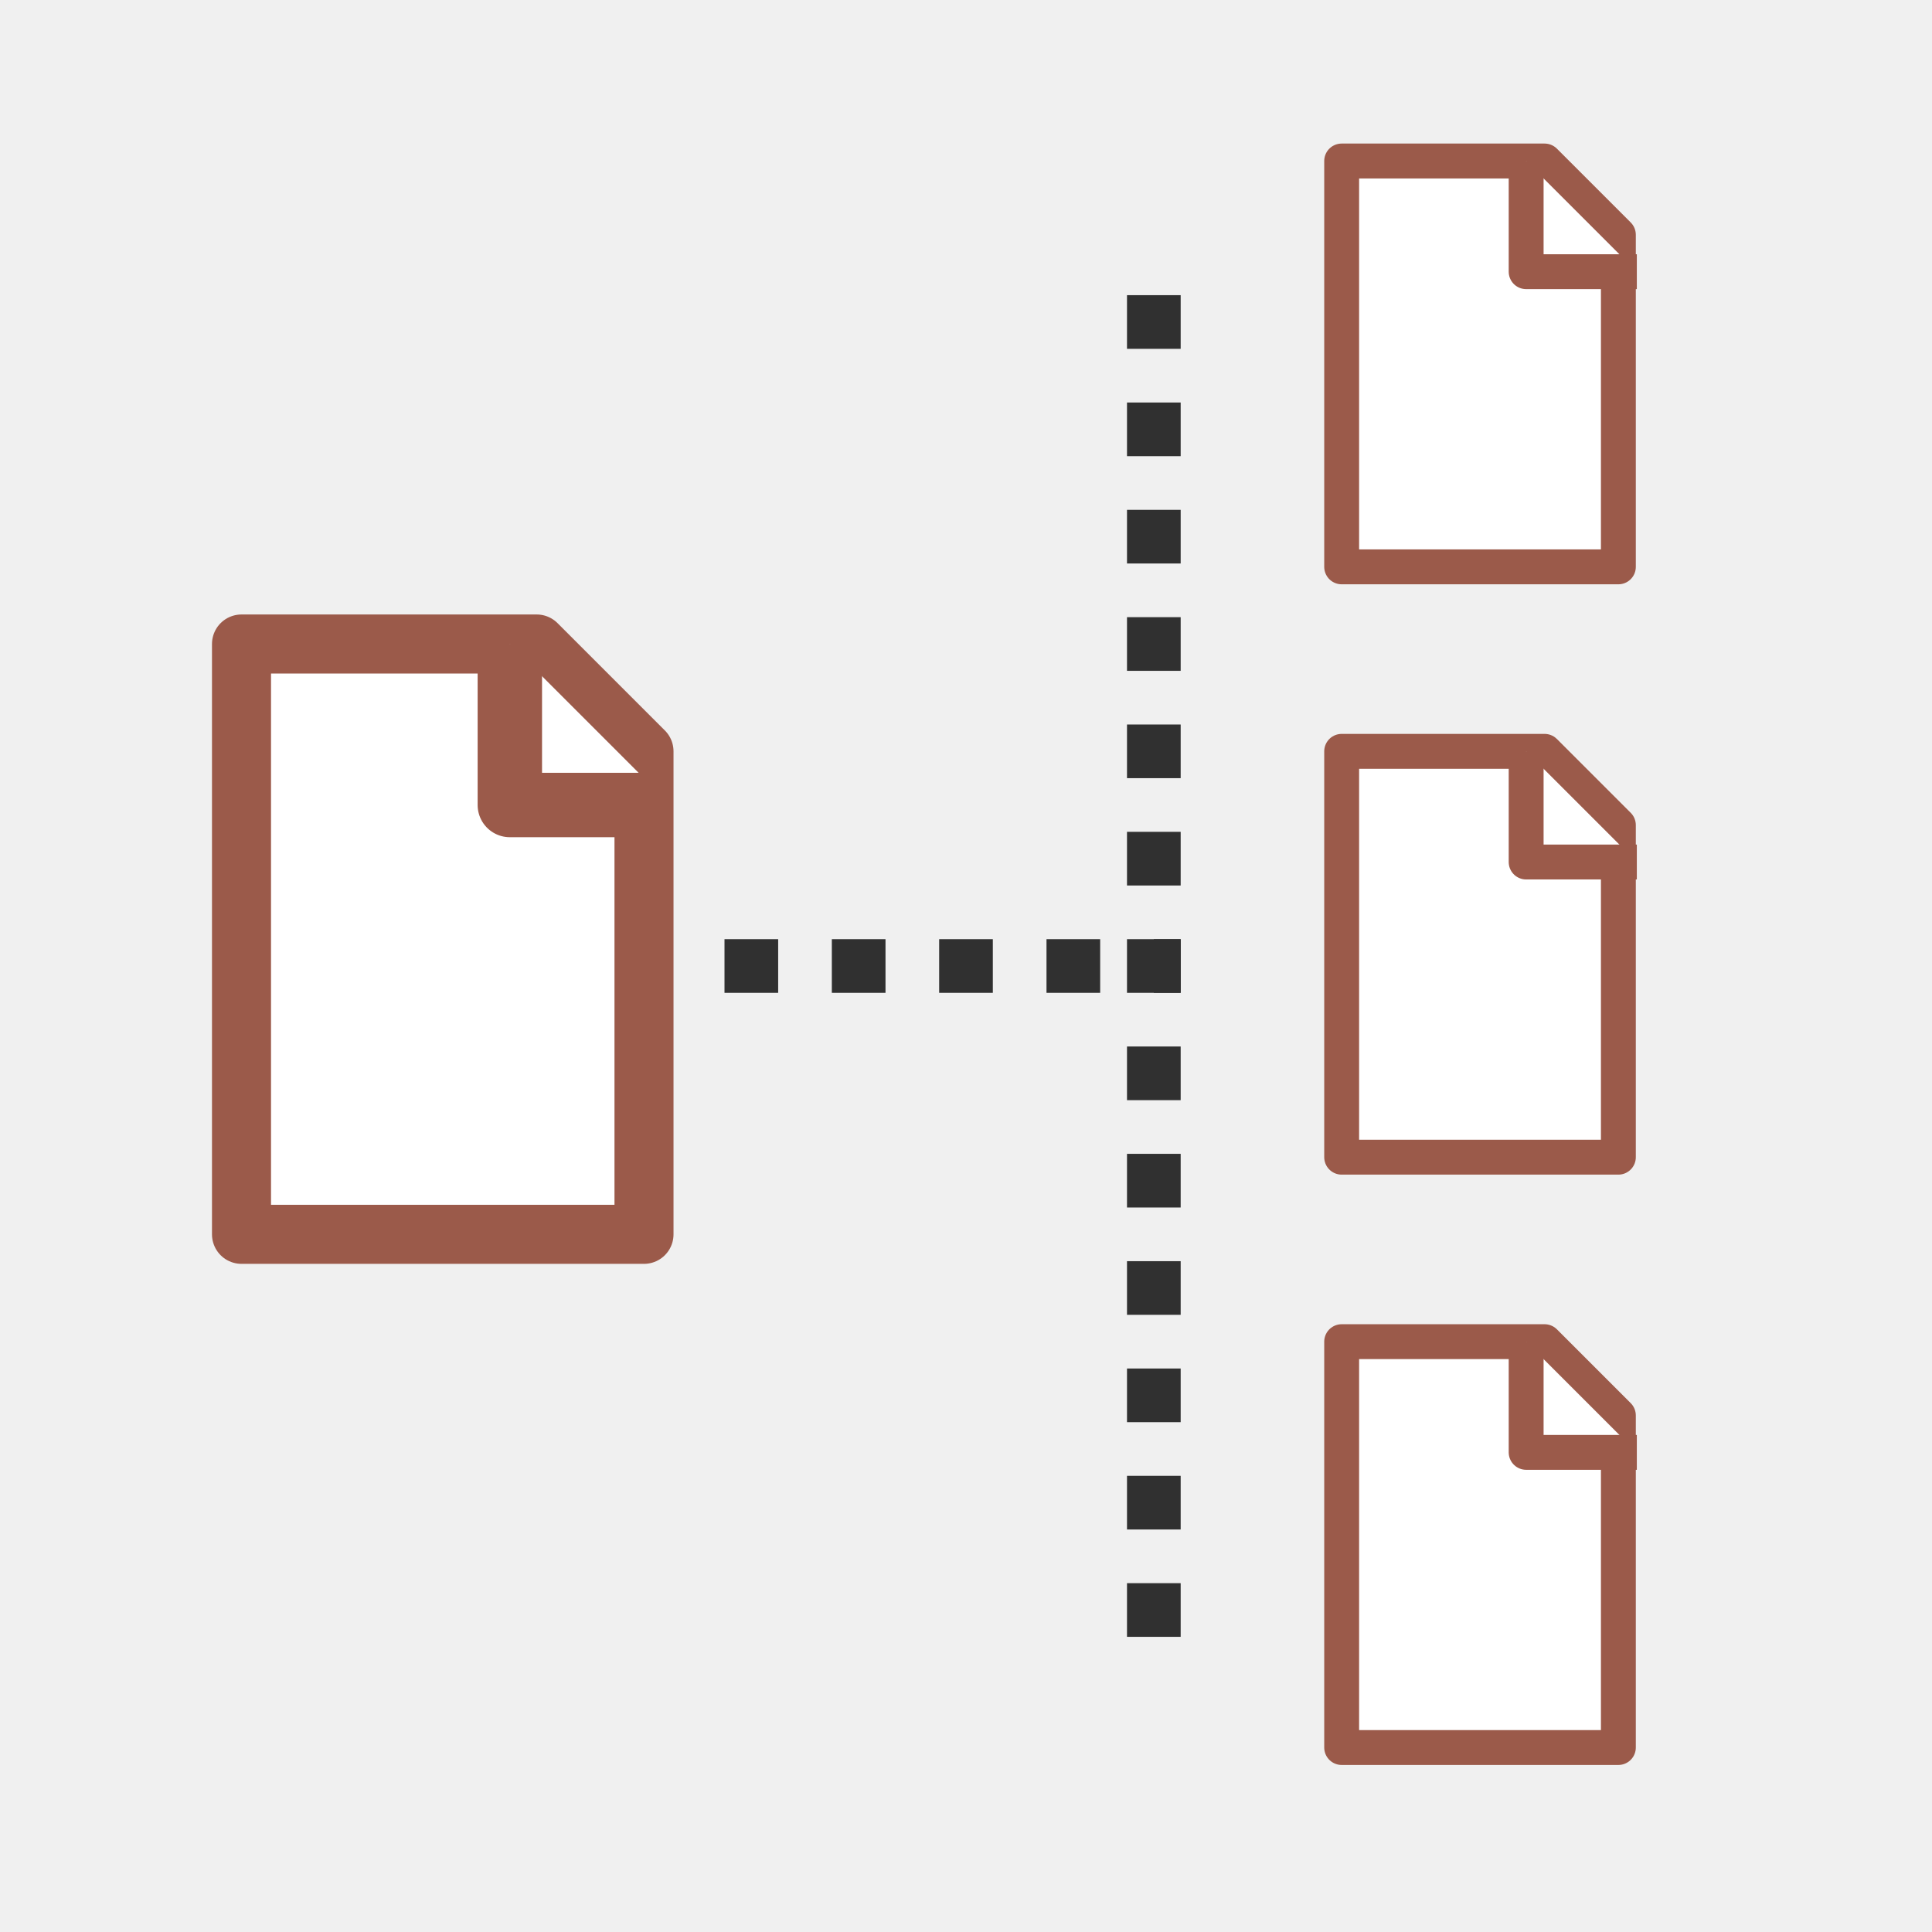
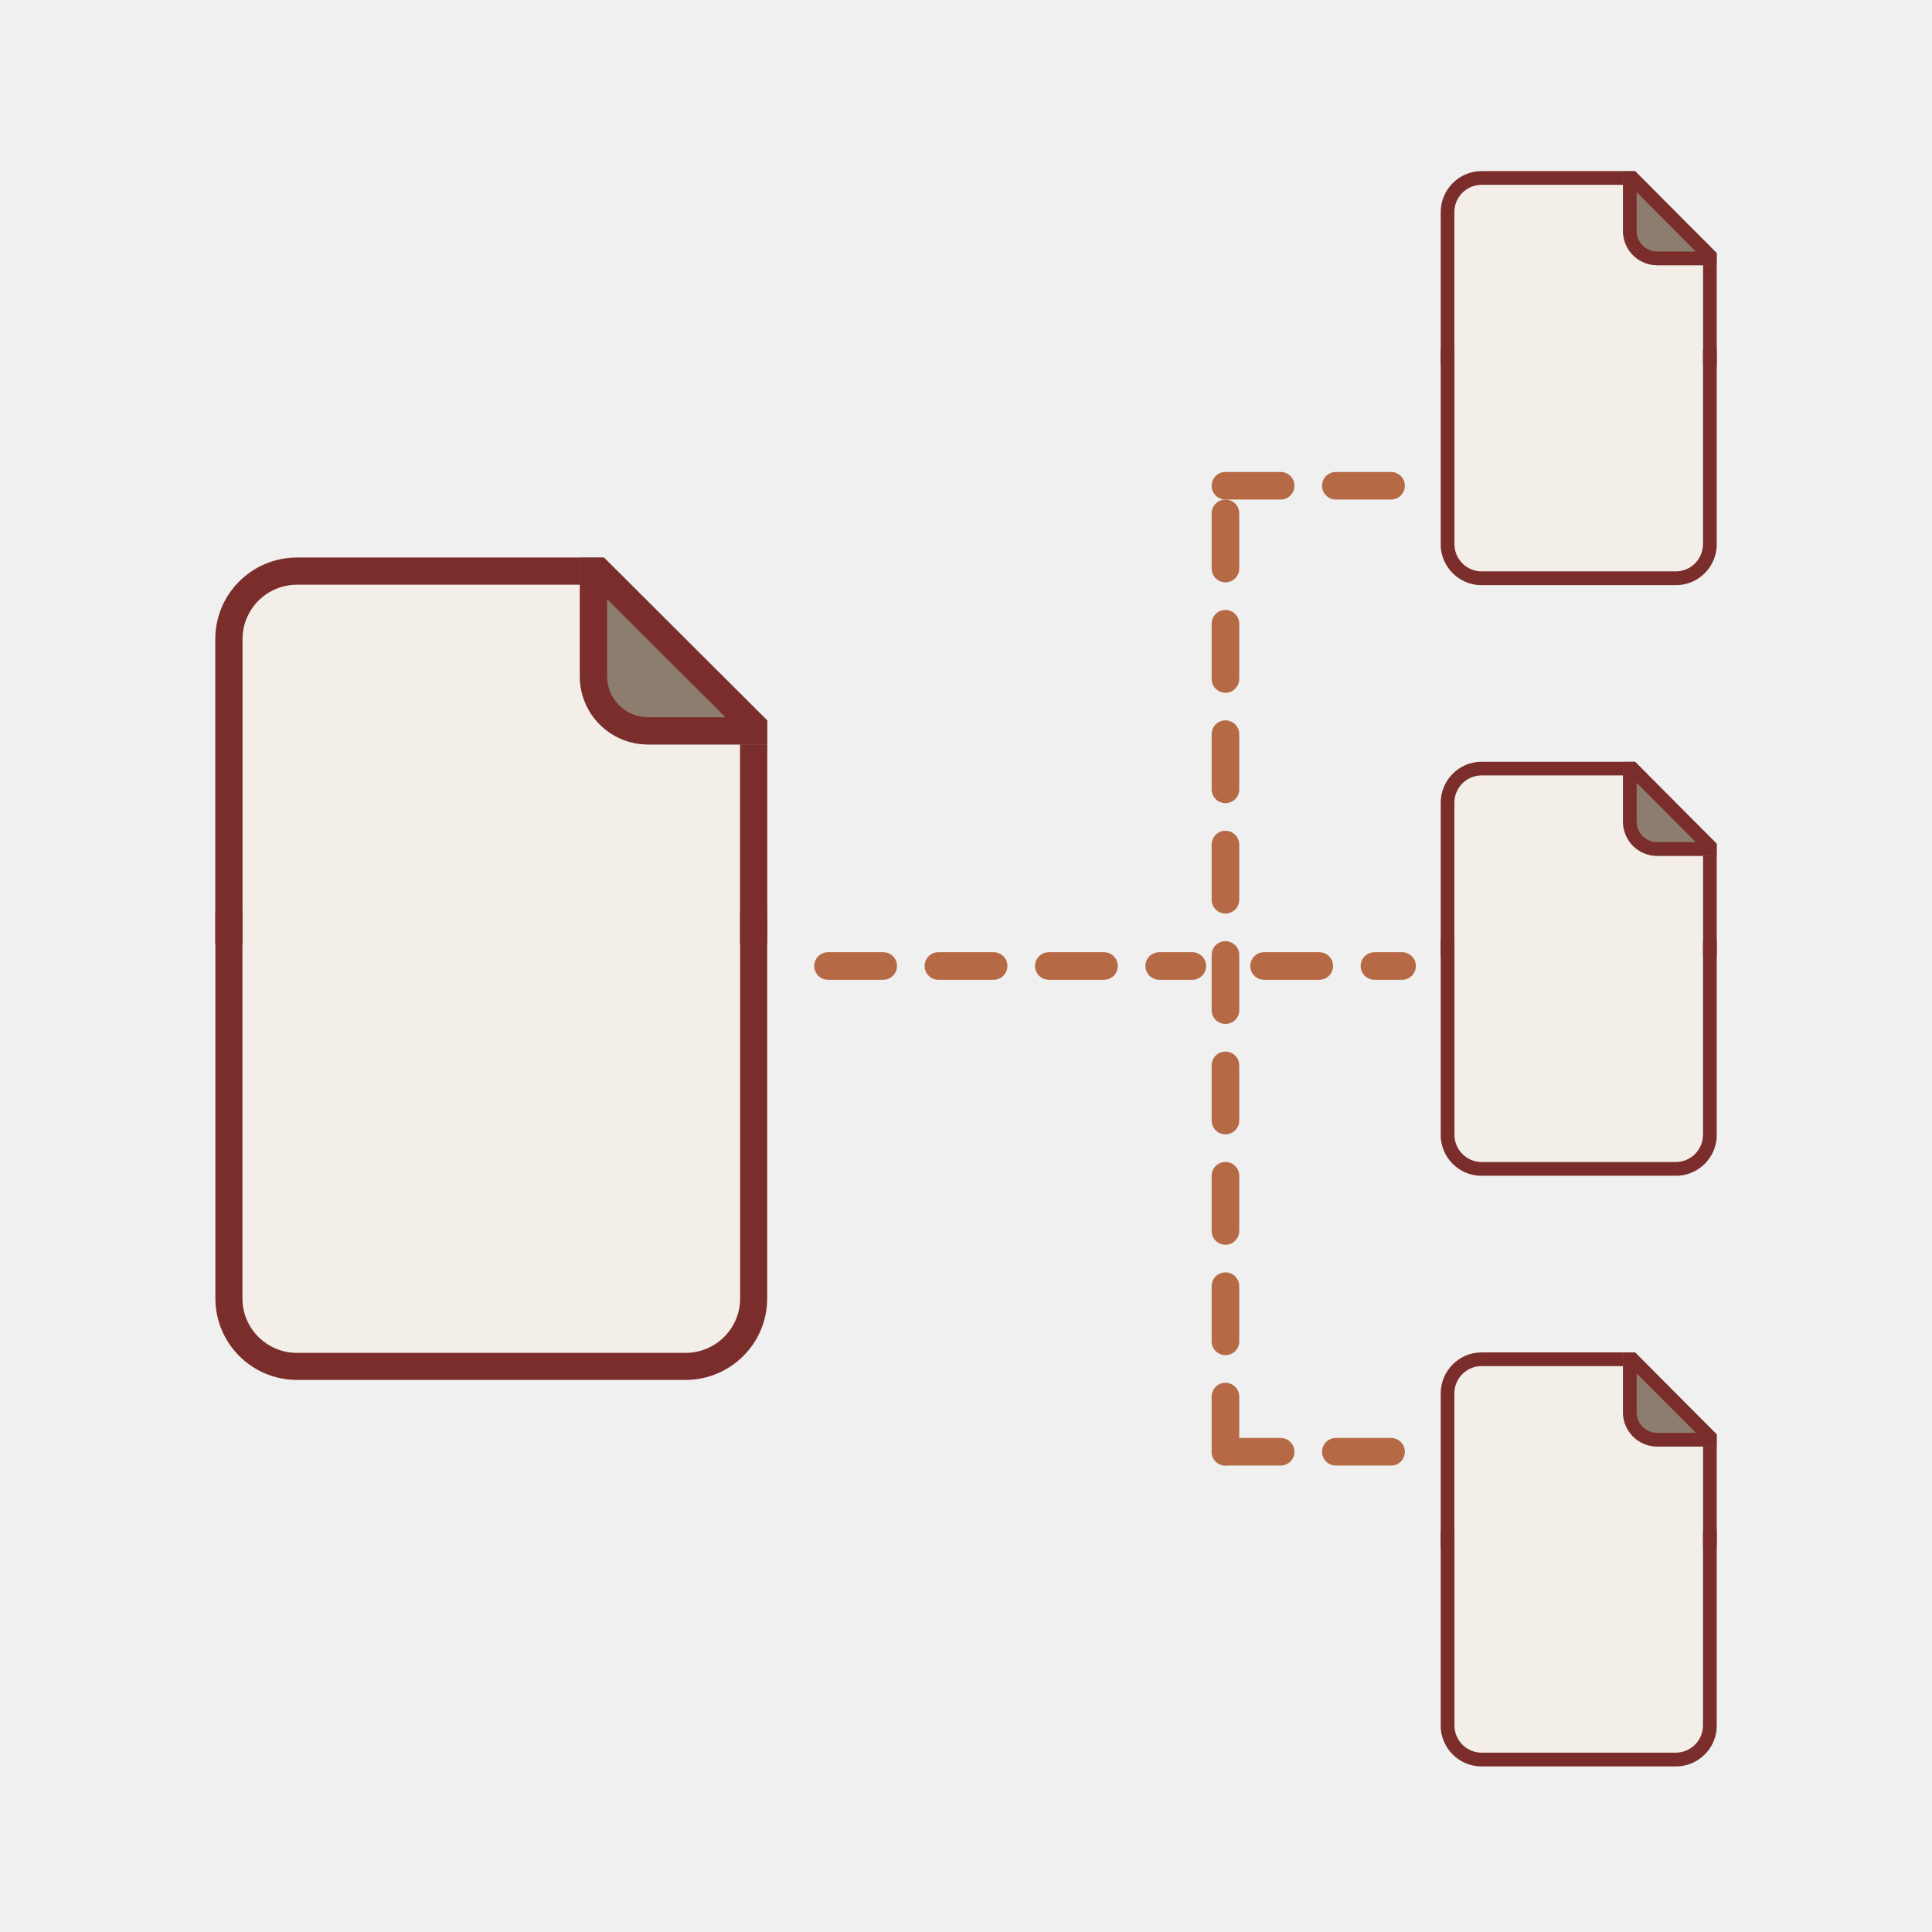
- <svg xmlns="http://www.w3.org/2000/svg" width="72" height="72" viewBox="0 0 72 72" fill="none">
-   <path d="M9 24H20L24 28V46H9V24Z" fill="white" stroke="#9B5A4A" stroke-width="2.2" stroke-linejoin="round" />
-   <path d="M19 24V30H25" fill="white" />
-   <path d="M19 24V30H25" stroke="#9B5A4A" stroke-width="2.4" stroke-linejoin="round" />
-   <path d="M50 6H57.562L60.312 8.75V21.125H50V6Z" fill="white" stroke="#9B5A4A" stroke-width="1.3" stroke-linejoin="round" />
-   <path d="M56.875 6V10.125H61" fill="white" />
-   <path d="M56.875 6V10.125H61" stroke="#9B5A4A" stroke-width="1.3" stroke-linejoin="round" />
-   <path d="M50 28H57.562L60.312 30.75V43.125H50V28Z" fill="white" stroke="#9B5A4A" stroke-width="1.3" stroke-linejoin="round" />
-   <path d="M56.875 28V32.125H61" fill="white" />
-   <path d="M56.875 28V32.125H61" stroke="#9B5A4A" stroke-width="1.3" stroke-linejoin="round" />
-   <path d="M50 50H57.562L60.312 52.75V65.125H50V50Z" fill="white" stroke="#9B5A4A" stroke-width="1.3" stroke-linejoin="round" />
-   <path d="M56.875 50V54.125H61" fill="white" />
-   <path d="M56.875 50V54.125H61" stroke="#9B5A4A" stroke-width="1.3" stroke-linejoin="round" />
-   <line x1="27" y1="36" x2="44" y2="36" stroke="#303030" stroke-width="2" stroke-dasharray="2 2" />
-   <line x1="43" y1="61" x2="43" y2="11" stroke="#303030" stroke-width="2" stroke-dasharray="2 2" />
+ <svg xmlns="http://www.w3.org/2000/svg" width="350" height="350" viewBox="0 0 350 350" fill="none">
+   <g clip-path="url(#clip0_49_285)">
+     <path d="M43.938 105.926H105.667L134.062 134.556V245.074H43.938V105.926Z" fill="#F3EEE7" />
+     <path d="M41.469 165.649V235.223C41.469 242.024 46.996 247.537 53.815 247.537H124.185C131.004 247.537 136.531 242.024 136.531 235.223V165.649" stroke="#7A2D2A" stroke-width="4.9" stroke-linecap="round" />
+     <path d="M114.252 105.926H53.815C48.36 105.926 43.938 110.336 43.938 115.777V170.574C43.938 171.934 42.833 173.037 41.469 173.037C40.105 173.037 39 171.934 39 170.574V115.777C39 107.616 45.633 101 53.815 101H109.314L114.252 105.926ZM139 130.61V170.574C139 171.934 137.894 173.037 136.531 173.037C135.167 173.037 134.062 171.934 134.062 170.574V125.685L139 130.61Z" fill="#7A2D2A" />
+     <path d="M139 130.522V134.864H117.395C110.577 134.864 105.049 129.35 105.049 122.55V101H109.401L139 130.522Z" fill="#8D7D6E" />
+     <mask id="mask0_49_285" style="mask-type:luminance" maskUnits="userSpaceOnUse" x="105" y="101" width="34" height="34">
+       <path d="M139 130.522V134.864H117.395C110.577 134.864 105.049 129.35 105.049 122.55V101H109.401L139 130.522Z" fill="white" />
+     </mask>
+     <g mask="url(#mask0_49_285)">
+       <path d="M139 130.522H143.938V128.482L142.492 127.039L139 130.522ZM139 134.864V139.789H143.938V134.864H139ZM105.049 101V96.074H100.111V101H105.049ZM109.401 101L112.893 97.517L111.446 96.074H109.401V101ZM139 130.522H134.062V134.864H139H143.938V130.522H139ZM139 134.864V129.938H117.395V134.864V139.789H139V134.864ZM117.395 134.864V129.938C113.304 129.938 109.988 126.63 109.988 122.55H105.049H100.111C100.111 132.071 107.849 139.789 117.395 139.789V134.864ZM105.049 122.55H109.988V101H105.049H100.111V122.55H105.049ZM105.049 101V105.926H109.401V101V96.074H105.049V101ZM109.401 101L105.909 104.483L135.508 134.005L139 130.522L142.492 127.039L112.893 97.517L109.401 101Z" fill="#7A2D2A" />
+     </g>
+   </g>
+   <g clip-path="url(#clip1_49_285)">
+     <path d="M263.469 33.479H294.333L308.531 47.891V103.521H263.469V33.479Z" fill="#F3EEE7" />
+     <path d="M262.235 63.541V98.562C262.235 101.985 264.998 104.76 268.407 104.76H303.593C307.002 104.76 309.765 101.985 309.765 98.562V63.541" stroke="#7A2D2A" stroke-width="2.5" stroke-linecap="round" />
+     <path d="M298.626 33.479H268.407C265.68 33.479 263.469 35.699 263.469 38.438V66.021C263.469 66.705 262.916 67.26 262.235 67.26C261.553 67.26 261 66.705 261 66.021V38.438C261 34.33 264.316 31 268.407 31H296.157L298.626 33.479ZM311 45.904V66.021C311 66.705 310.447 67.26 309.765 67.26C309.084 67.26 308.531 66.705 308.531 66.021V43.425L311 45.904Z" fill="#7A2D2A" />
+     <path d="M311 45.86V48.045H300.197C296.788 48.045 294.025 45.27 294.025 41.847V31H296.201L311 45.86Z" fill="#8D7D6E" />
+     <mask id="mask1_49_285" style="mask-type:luminance" maskUnits="userSpaceOnUse" x="294" y="31" width="17" height="18">
+       <path d="M311 45.86V48.045H300.197C296.788 48.045 294.025 45.27 294.025 41.847V31H296.201L311 45.86Z" fill="white" />
+     </mask>
+     <g mask="url(#mask1_49_285)">
+       <path d="M311 45.86H313.469V44.833L312.746 44.107L311 45.86ZM311 48.045V50.525H313.469V48.045H311ZM294.025 31V28.521H291.556V31H294.025ZM296.201 31L297.947 29.247L297.223 28.521H296.201V31ZM311 45.86H308.531V48.045H311H313.469V45.86H311ZM311 48.045V45.566H300.198V48.045V50.525H311V48.045ZM300.198 48.045V45.566C298.152 45.566 296.494 43.901 296.494 41.847H294.025H291.556C291.556 46.64 295.425 50.525 300.198 50.525V48.045ZM294.025 41.847H296.494V31H294.025H291.556V41.847H294.025ZM294.025 31V33.479H296.201V31V28.521H294.025V31ZM296.201 31L294.455 32.753L309.254 47.614L311 45.86L312.746 44.107L297.947 29.247L296.201 31Z" fill="#7A2D2A" />
+     </g>
+   </g>
+   <g clip-path="url(#clip2_49_285)">
+     <path d="M263.469 140.479H294.333L308.531 154.89V210.521H263.469V140.479Z" fill="#F3EEE7" />
+     <path d="M262.235 170.541V205.562C262.235 208.985 264.998 211.76 268.407 211.76H303.593C307.002 211.76 309.765 208.985 309.765 205.562V170.541" stroke="#7A2D2A" stroke-width="2.5" stroke-linecap="round" />
+     <path d="M298.626 140.479H268.407C265.68 140.479 263.469 142.699 263.469 145.438V173.021C263.469 173.705 262.916 174.26 262.235 174.26C261.553 174.26 261 173.705 261 173.021V145.438C261 141.33 264.316 138 268.407 138H296.157L298.626 140.479ZM311 152.904V173.021C311 173.705 310.447 174.26 309.765 174.26C309.084 174.26 308.531 173.705 308.531 173.021V150.425L311 152.904Z" fill="#7A2D2A" />
+     <path d="M311 152.86V155.045H300.197C296.788 155.045 294.025 152.27 294.025 148.847V138H296.201L311 152.86Z" fill="#8D7D6E" />
+     <mask id="mask2_49_285" style="mask-type:luminance" maskUnits="userSpaceOnUse" x="294" y="138" width="17" height="18">
+       <path d="M311 152.86V155.045H300.197C296.788 155.045 294.025 152.27 294.025 148.847V138H296.201L311 152.86Z" fill="white" />
+     </mask>
+     <g mask="url(#mask2_49_285)">
+       <path d="M311 152.86H313.469V151.833L312.746 151.107L311 152.86ZM311 155.045V157.525H313.469V155.045H311ZM294.025 138V135.521H291.556V138H294.025ZM296.201 138L297.947 136.247L297.223 135.521H296.201V138ZM311 152.86H308.531V155.045H311H313.469V152.86H311ZM311 155.045V152.566H300.198V155.045V157.525H311V155.045ZM300.198 155.045V152.566C298.152 152.566 296.494 150.901 296.494 148.847H294.025H291.556C291.556 153.64 295.425 157.525 300.198 157.525V155.045ZM294.025 148.847H296.494V138H294.025H291.556V148.847H294.025ZM294.025 138V140.479H296.201V138V135.521H294.025V138ZM296.201 138L294.455 139.753L309.254 154.613L311 152.86L312.746 151.107L297.947 136.247L296.201 138Z" fill="#7A2D2A" />
+     </g>
+   </g>
+   <g clip-path="url(#clip3_49_285)">
+     <path d="M263.469 247.479H294.333L308.531 261.89V317.521H263.469V247.479Z" fill="#F3EEE7" />
+     <path d="M262.235 277.541V312.562C262.235 315.985 264.998 318.76 268.407 318.76H303.593C307.002 318.76 309.765 315.985 309.765 312.562V277.541" stroke="#7A2D2A" stroke-width="2.5" stroke-linecap="round" />
+     <path d="M298.626 247.479H268.407C265.68 247.479 263.469 249.699 263.469 252.438V280.021C263.469 280.705 262.916 281.26 262.235 281.26C261.553 281.26 261 280.705 261 280.021V252.438C261 248.33 264.316 245 268.407 245H296.157L298.626 247.479ZM311 259.904V280.021C311 280.705 310.447 281.26 309.765 281.26C309.084 281.26 308.531 280.705 308.531 280.021V257.425L311 259.904Z" fill="#7A2D2A" />
+     <path d="M311 259.86V262.045H300.197C296.788 262.045 294.025 259.27 294.025 255.847V245H296.201L311 259.86Z" fill="#8D7D6E" />
+     <mask id="mask3_49_285" style="mask-type:luminance" maskUnits="userSpaceOnUse" x="294" y="245" width="17" height="18">
+       <path d="M311 259.86V262.045H300.197C296.788 262.045 294.025 259.27 294.025 255.847V245H296.201L311 259.86Z" fill="white" />
+     </mask>
+     <g mask="url(#mask3_49_285)">
+       <path d="M311 259.86H313.469V258.833L312.746 258.107L311 259.86ZM311 262.045V264.525H313.469V262.045H311ZM294.025 245V242.521H291.556V245H294.025ZM296.201 245L297.947 243.247L297.223 242.521H296.201V245ZM311 259.86H308.531V262.045H311H313.469V259.86H311ZM311 262.045V259.566H300.198V262.045V264.525H311V262.045ZM300.198 262.045V259.566C298.152 259.566 296.494 257.901 296.494 255.847H294.025H291.556C291.556 260.64 295.425 264.525 300.198 264.525V262.045ZM294.025 255.847H296.494V245H294.025H291.556V255.847H294.025ZM294.025 245V247.479H296.201V245V242.521H294.025V245ZM296.201 245L294.455 246.753L309.254 261.613L311 259.86L312.746 258.107L297.947 243.247L296.201 245Z" fill="#7A2D2A" />
+     </g>
+   </g>
+   <path d="M150 175H216" stroke="#B56A45" stroke-width="5" stroke-linecap="round" stroke-dasharray="10 10" />
+   <path d="M222 88H254" stroke="#B56A45" stroke-width="5" stroke-linecap="round" stroke-dasharray="10 10" />
+   <path d="M222 263H254" stroke="#B56A45" stroke-width="5" stroke-linecap="round" stroke-dasharray="10 10" />
+   <path d="M229 175H254" stroke="#B56A45" stroke-width="5" stroke-linecap="round" stroke-dasharray="10 10" />
+   <path d="M222 263V88" stroke="#B56A45" stroke-width="5" stroke-linecap="round" stroke-dasharray="10 10" />
+   <defs>
+     <clipPath id="clip0_49_285">
+       <rect width="100" height="149" fill="white" transform="translate(39 101)" />
+     </clipPath>
+     <clipPath id="clip1_49_285">
+       <rect width="50" height="75" fill="white" transform="translate(261 31)" />
+     </clipPath>
+     <clipPath id="clip2_49_285">
+       <rect width="50" height="75" fill="white" transform="translate(261 138)" />
+     </clipPath>
+     <clipPath id="clip3_49_285">
+       <rect width="50" height="75" fill="white" transform="translate(261 245)" />
+     </clipPath>
+   </defs>
</svg>
